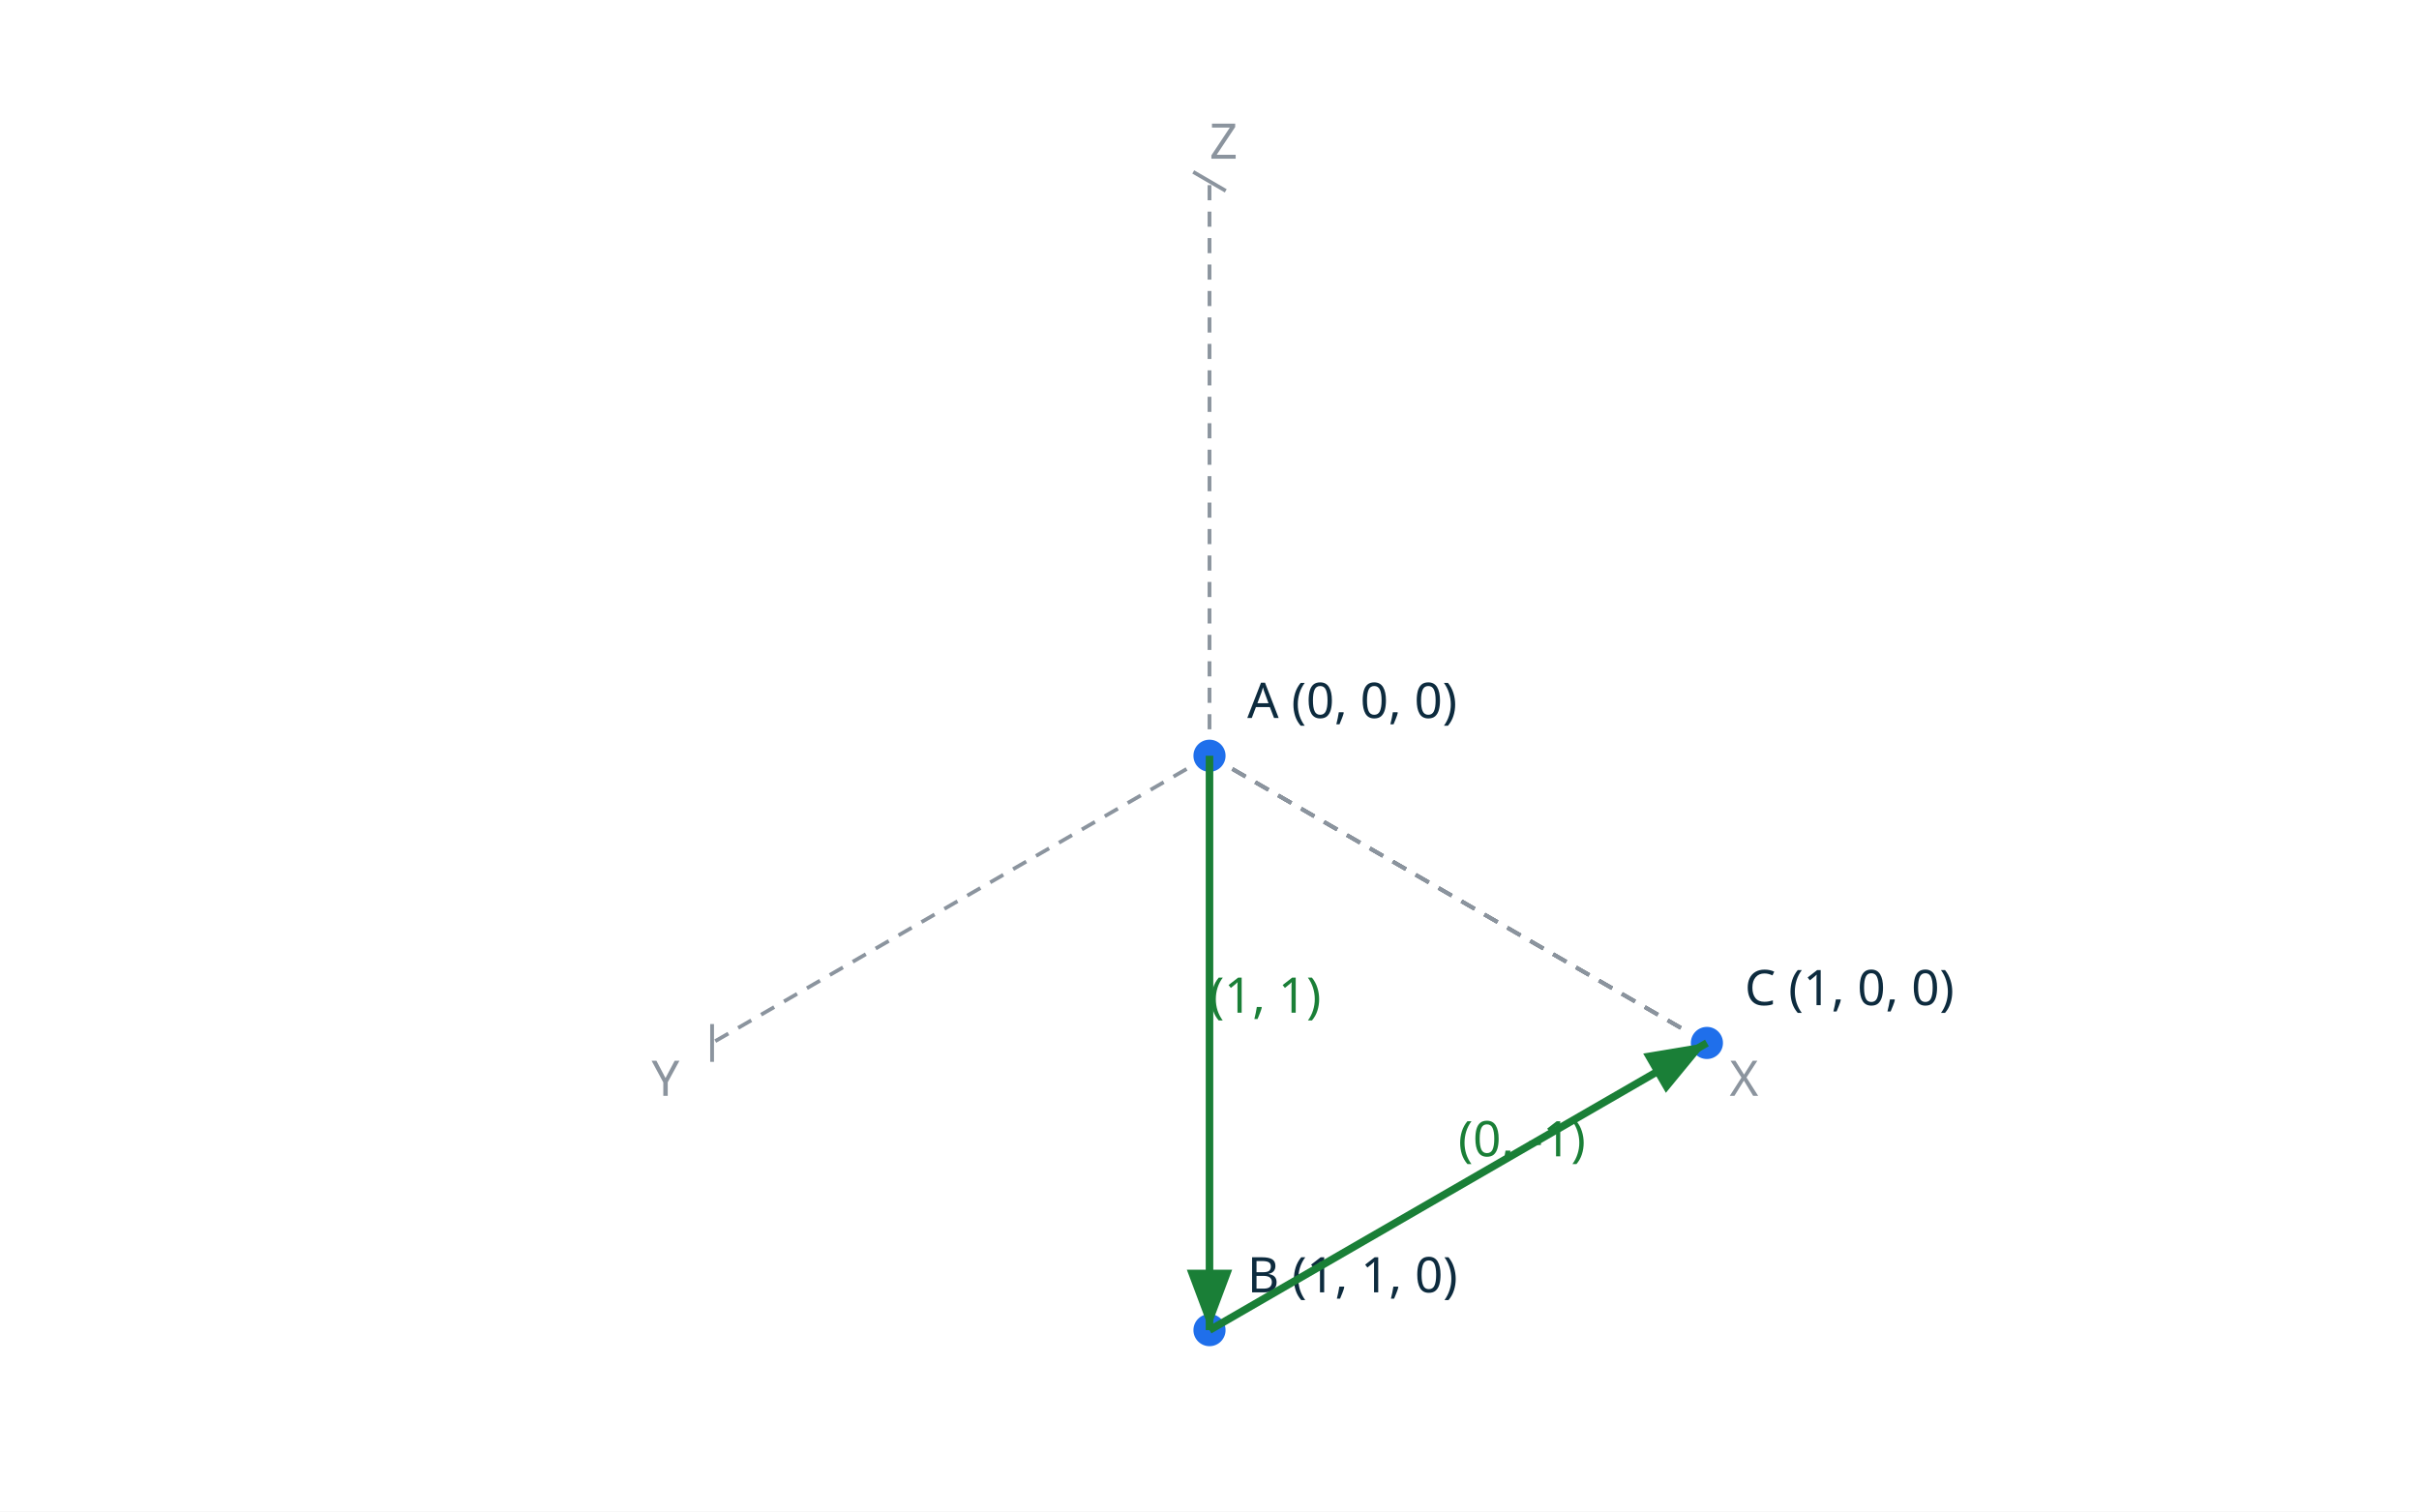
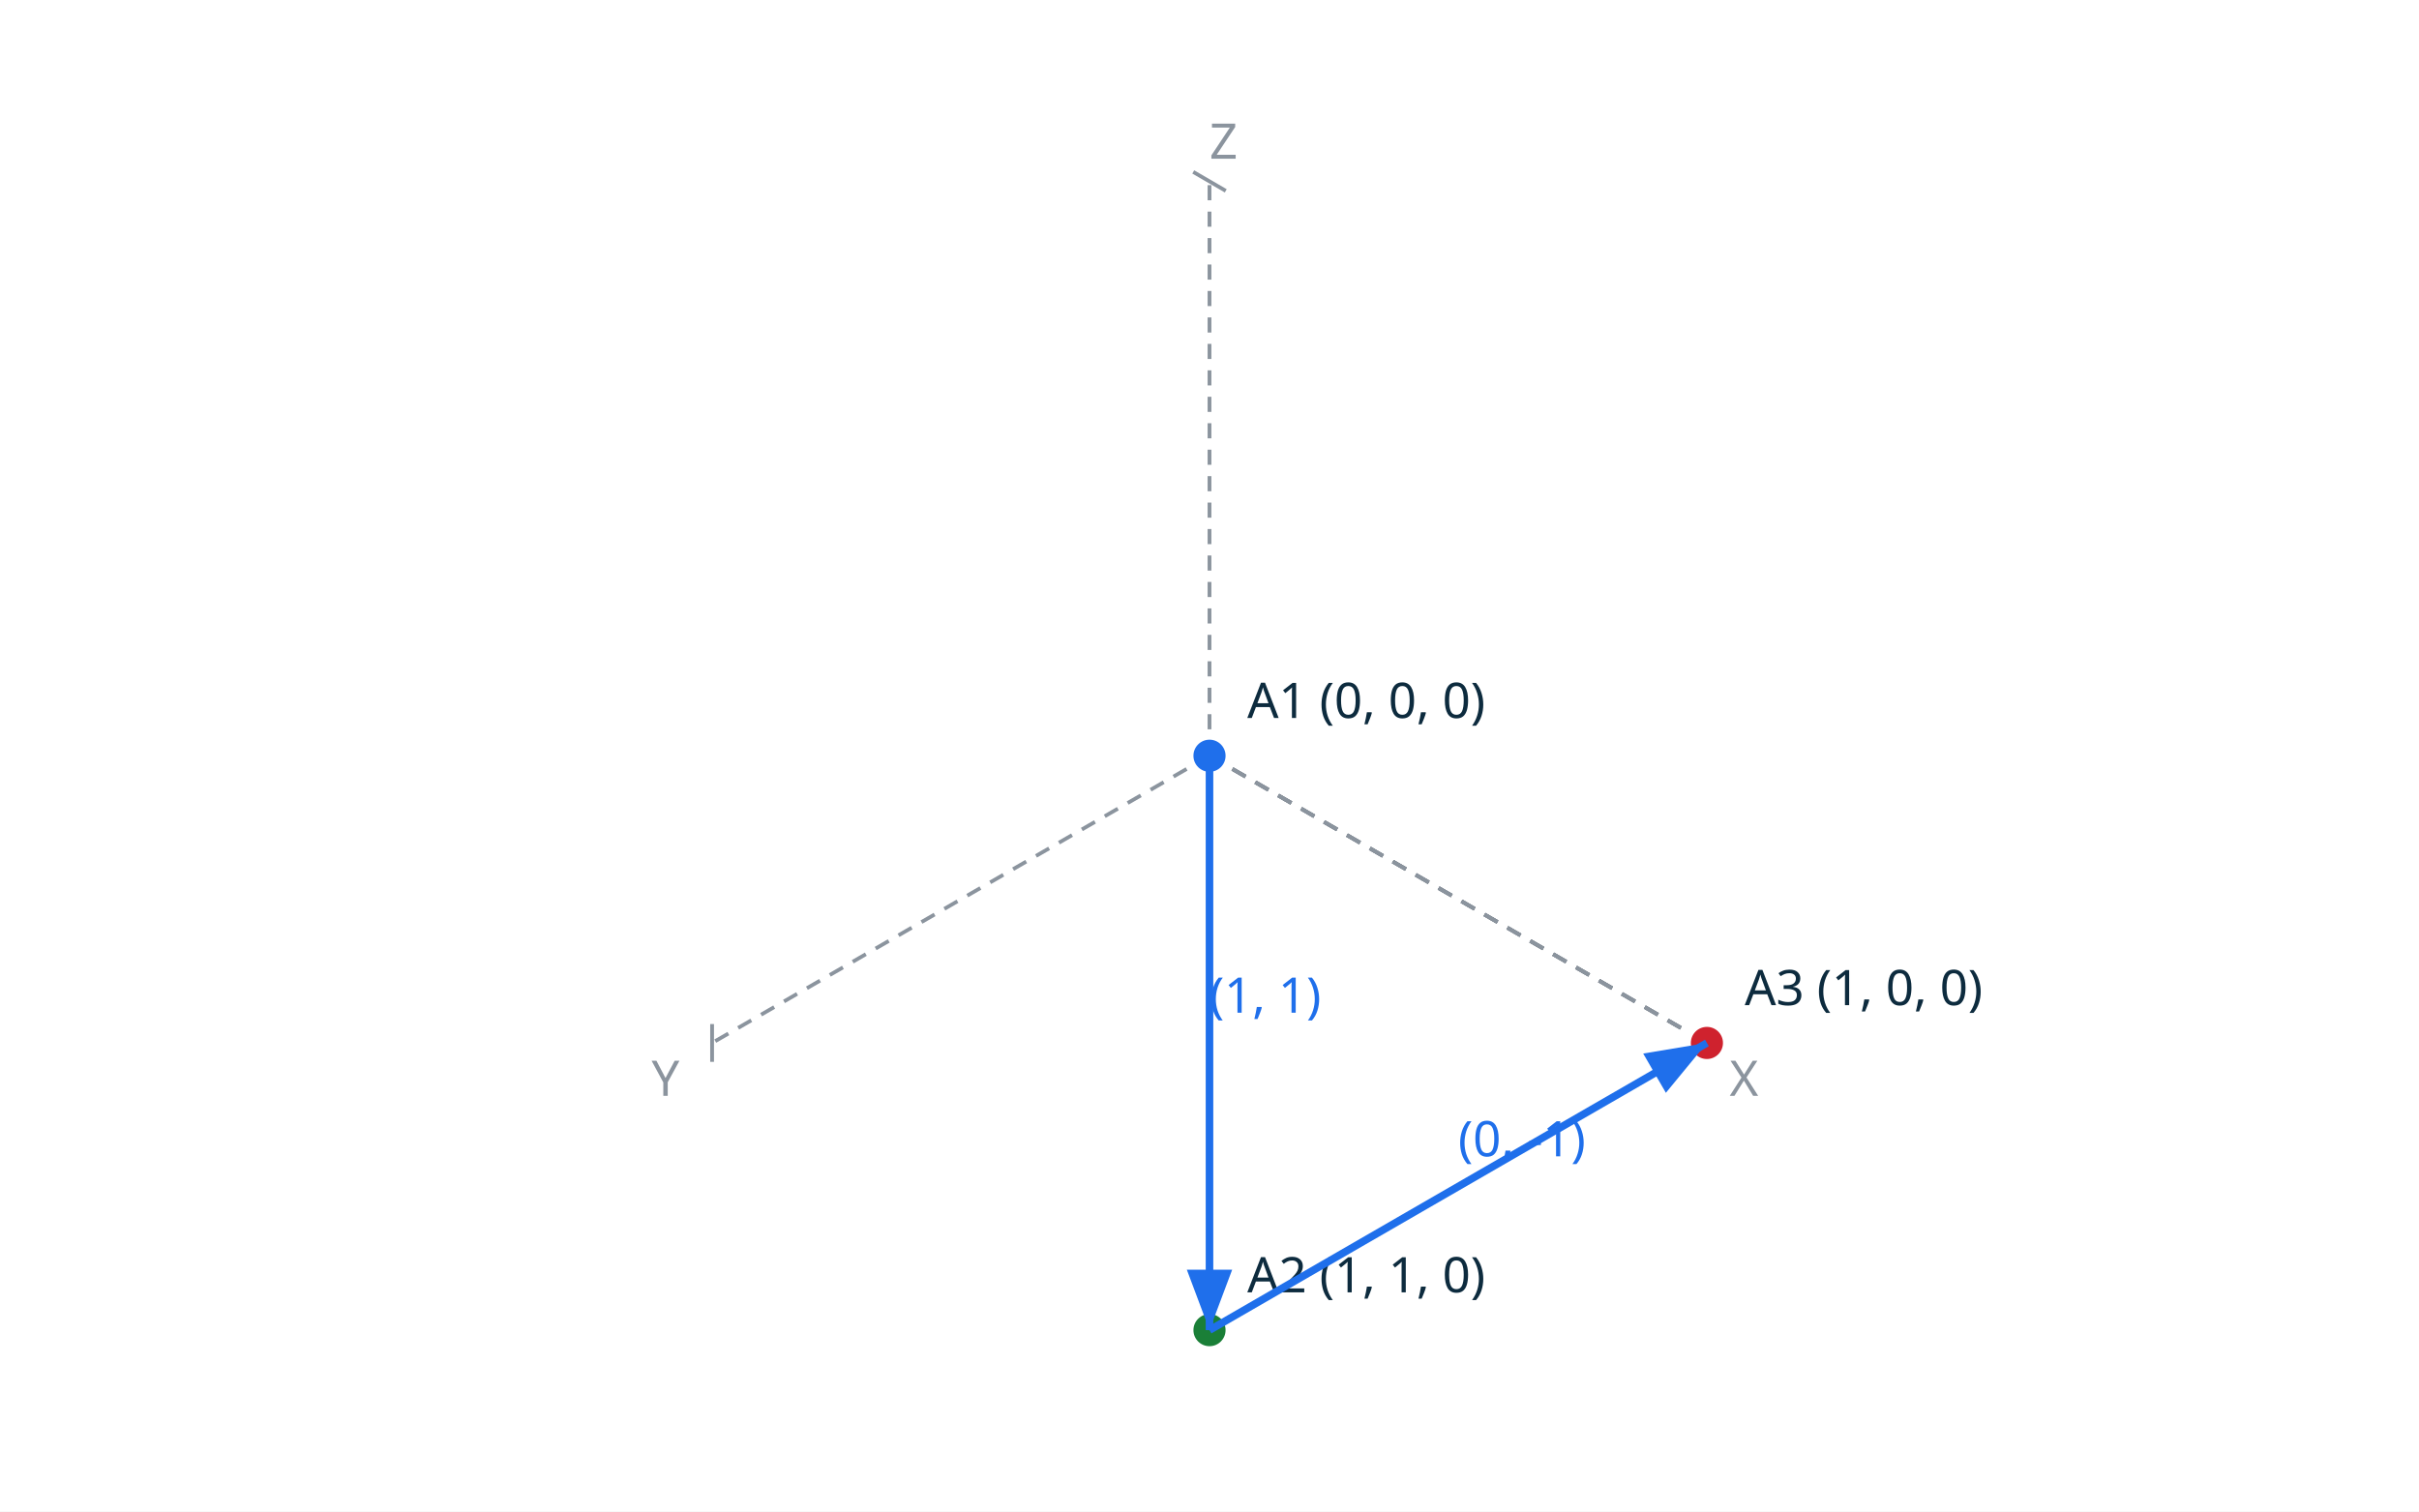
<svg xmlns="http://www.w3.org/2000/svg" viewBox="0 0 640 400" width="640" height="400">
  <rect width="640" height="400" fill="#ffffff" />
  <circle cx="320.0" cy="200.0" r="2.5" fill="#ffffff" stroke="#6e7781" stroke-width="1.0" />
  <circle cx="320.0" cy="200.0" r="2.5" fill="#ffffff" stroke="#6e7781" stroke-width="1.0" />
  <line x1="320.0" y1="200.0" x2="451.6" y2="276.0" stroke="#6e7781" stroke-width="1.0" stroke-dasharray="4 3" />
  <line x1="451.6" y1="276.0" x2="320.0" y2="352.0" stroke="#6e7781" stroke-width="1.0" stroke-dasharray="4 3" />
  <circle cx="451.6" cy="276.0" r="2.5" fill="#ffffff" stroke="#6e7781" stroke-width="1.0" />
  <circle cx="320.0" cy="352.0" r="2.5" fill="#ffffff" stroke="#6e7781" stroke-width="1.0" />
  <line x1="320.0" y1="200.0" x2="451.6" y2="276.0" stroke="#6e7781" stroke-width="1.0" stroke-dasharray="4 3" />
  <circle cx="451.6" cy="276.0" r="2.5" fill="#ffffff" stroke="#6e7781" stroke-width="1.0" />
  <circle cx="451.6" cy="276.0" r="2.5" fill="#ffffff" stroke="#6e7781" stroke-width="1.0" />
  <line x1="320.0" y1="200.0" x2="451.6" y2="276.0" stroke="#8b949e" stroke-width="1.0" stroke-dasharray="4 3" />
  <text x="457.6" y="290.0" fill="#8b949e" font-family="sans-serif" font-size="13">X</text>
  <line x1="320.0" y1="200.0" x2="188.4" y2="276.0" stroke="#8b949e" stroke-width="1.0" stroke-dasharray="4 3" />
  <text x="172.4" y="290.0" fill="#8b949e" font-family="sans-serif" font-size="13">Y</text>
  <line x1="320.0" y1="200.0" x2="320.0" y2="48.0" stroke="#8b949e" stroke-width="1.0" stroke-dasharray="4 3" />
  <text x="320.0" y="42.0" fill="#8b949e" font-family="sans-serif" font-size="13">Z</text>
  <circle cx="320.0" cy="200.0" r="2.5" fill="#8b949e" />
  <line x1="456.0" y1="273.5" x2="447.3" y2="278.5" stroke="#8b949e" stroke-width="1.0" />
  <line x1="188.4" y1="281.0" x2="188.4" y2="271.0" stroke="#8b949e" stroke-width="1.0" />
  <line x1="315.7" y1="45.5" x2="324.3" y2="50.5" stroke="#8b949e" stroke-width="1.0" />
  <circle cx="320.0" cy="200.0" r="5.0" fill="#1f6feb" stroke="#ffffff" stroke-width="1.5" />
-   <text x="330.0" y="190.0" fill="#0d2b3e" font-family="sans-serif" font-size="13">A (0, 0, 0)</text>
-   <circle cx="320.0" cy="352.0" r="5.0" fill="#1f6feb" stroke="#ffffff" stroke-width="1.5" />
-   <text x="330.0" y="342.0" fill="#0d2b3e" font-family="sans-serif" font-size="13">B (1, 1, 0)</text>
-   <circle cx="451.6" cy="276.0" r="5.0" fill="#1f6feb" stroke="#ffffff" stroke-width="1.5" />
-   <text x="461.6" y="266.0" fill="#0d2b3e" font-family="sans-serif" font-size="13">C (1, 0, 0)</text>
+   <text x="330.0" y="190.0" fill="#0d2b3e" font-family="sans-serif" font-size="13">A1 (0, 0, 0)</text>
+   <circle cx="320.0" cy="352.0" r="5.0" fill="#1a7f37" stroke="#ffffff" stroke-width="1.5" />
+   <text x="330.0" y="342.0" fill="#0d2b3e" font-family="sans-serif" font-size="13">A2 (1, 1, 0)</text>
+   <circle cx="451.6" cy="276.0" r="5.0" fill="#cf222e" stroke="#ffffff" stroke-width="1.5" />
+   <text x="461.6" y="266.0" fill="#0d2b3e" font-family="sans-serif" font-size="13">A3 (1, 0, 0)</text>
  <defs>
    <marker id="arrow" markerWidth="10" markerHeight="10" refX="8" refY="3" orient="auto">
      <path d="M0,0 L8,3 L0,6 z" fill="#1a7f37" />
    </marker>
+     <marker id="arrow1" markerWidth="10" markerHeight="10" refX="8" refY="3" orient="auto">
+       <path d="M0,0 L8,3 L0,6 z" fill="#1f6feb" />
+     </marker>
  </defs>
-   <line x1="320.0" y1="200.0" x2="320.0" y2="352.0" stroke="#1a7f37" stroke-width="2.0" marker-end="url(#arrow)" />
-   <text x="320.0" y="268.0" fill="#1a7f37" font-family="sans-serif" font-size="13">(1, 1)</text>
-   <line x1="320.0" y1="352.0" x2="451.6" y2="276.0" stroke="#1a7f37" stroke-width="2.0" marker-end="url(#arrow)" />
-   <text x="385.8" y="306.0" fill="#1a7f37" font-family="sans-serif" font-size="13">(0, -1)</text>
+   <line x1="320.0" y1="200.0" x2="320.0" y2="352.0" stroke="#1f6feb" stroke-width="2.0" marker-end="url(#arrow1)" />
+   <text x="320.0" y="268.0" fill="#1f6feb" font-family="sans-serif" font-size="13">(1, 1)</text>
+   <line x1="320.0" y1="352.0" x2="451.6" y2="276.0" stroke="#1f6feb" stroke-width="2.0" marker-end="url(#arrow1)" />
+   <text x="385.8" y="306.0" fill="#1f6feb" font-family="sans-serif" font-size="13">(0, -1)</text>
</svg>
